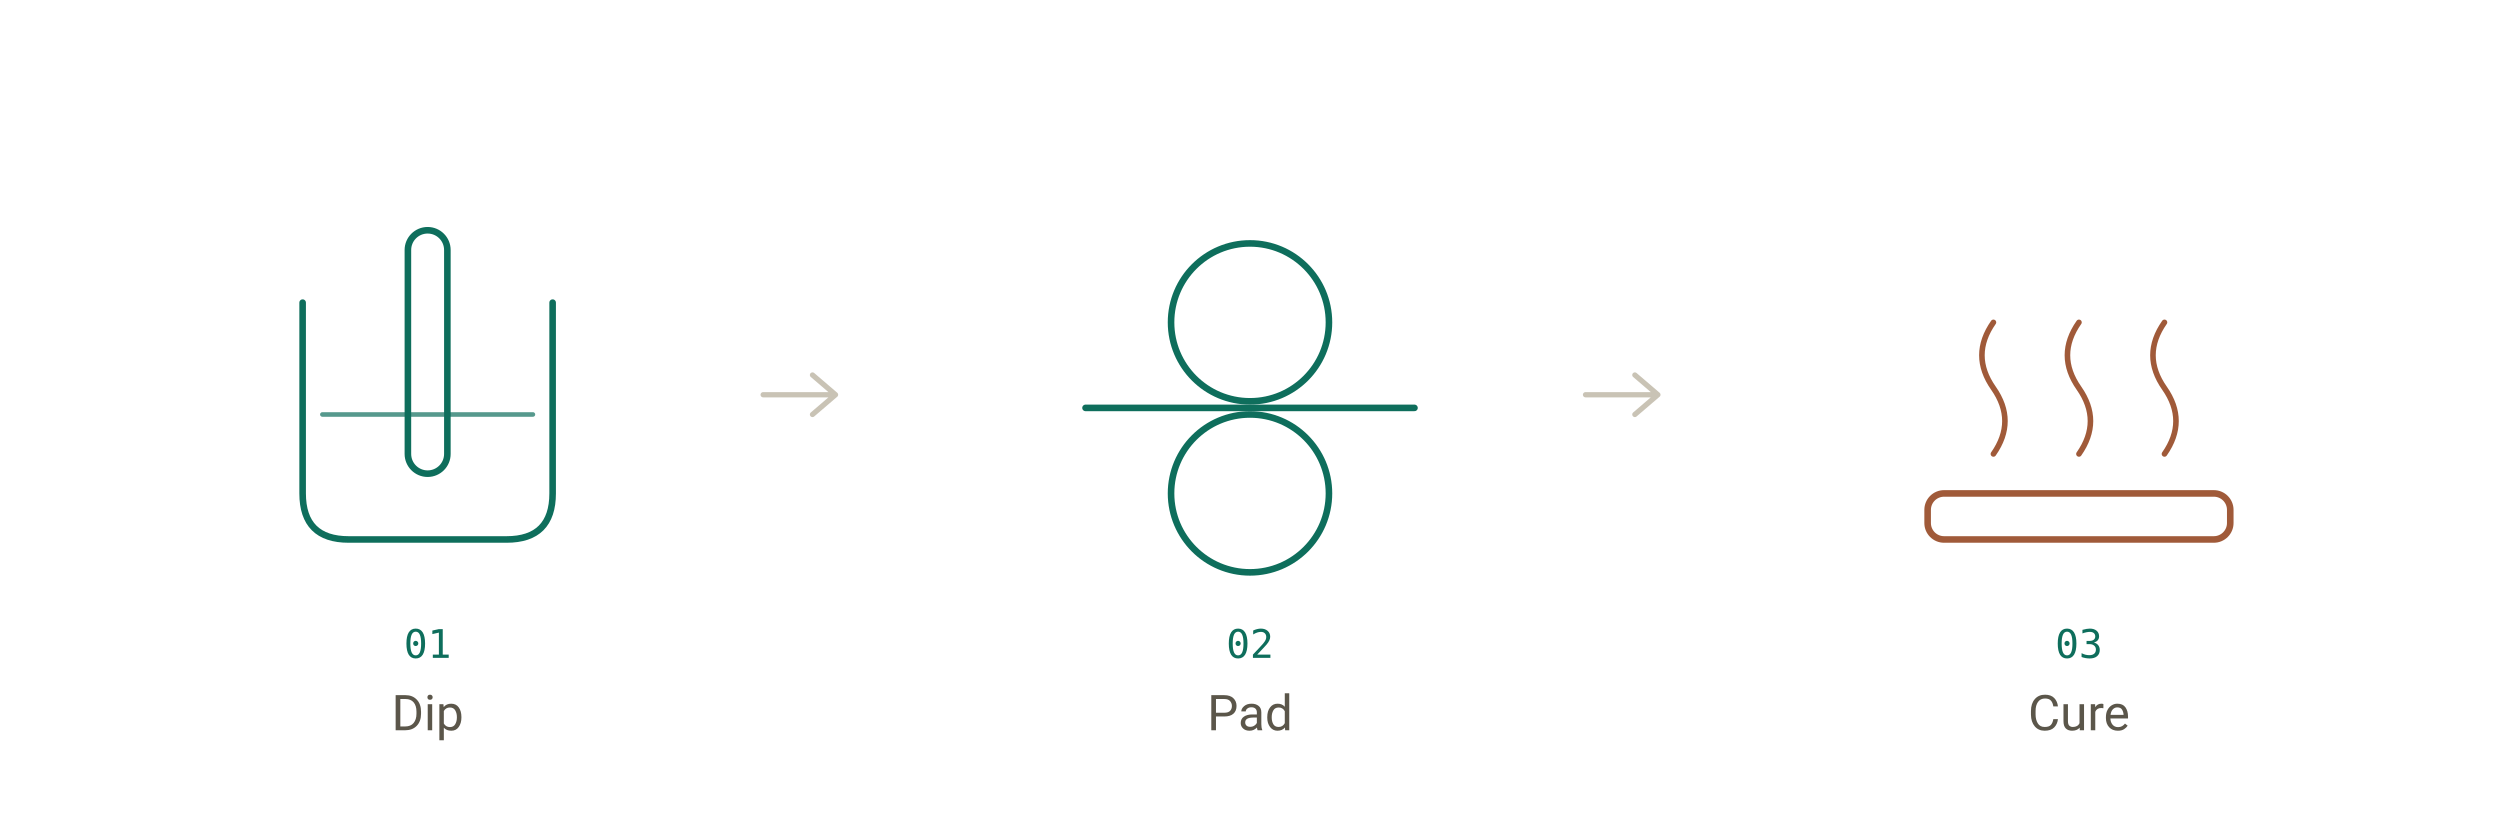
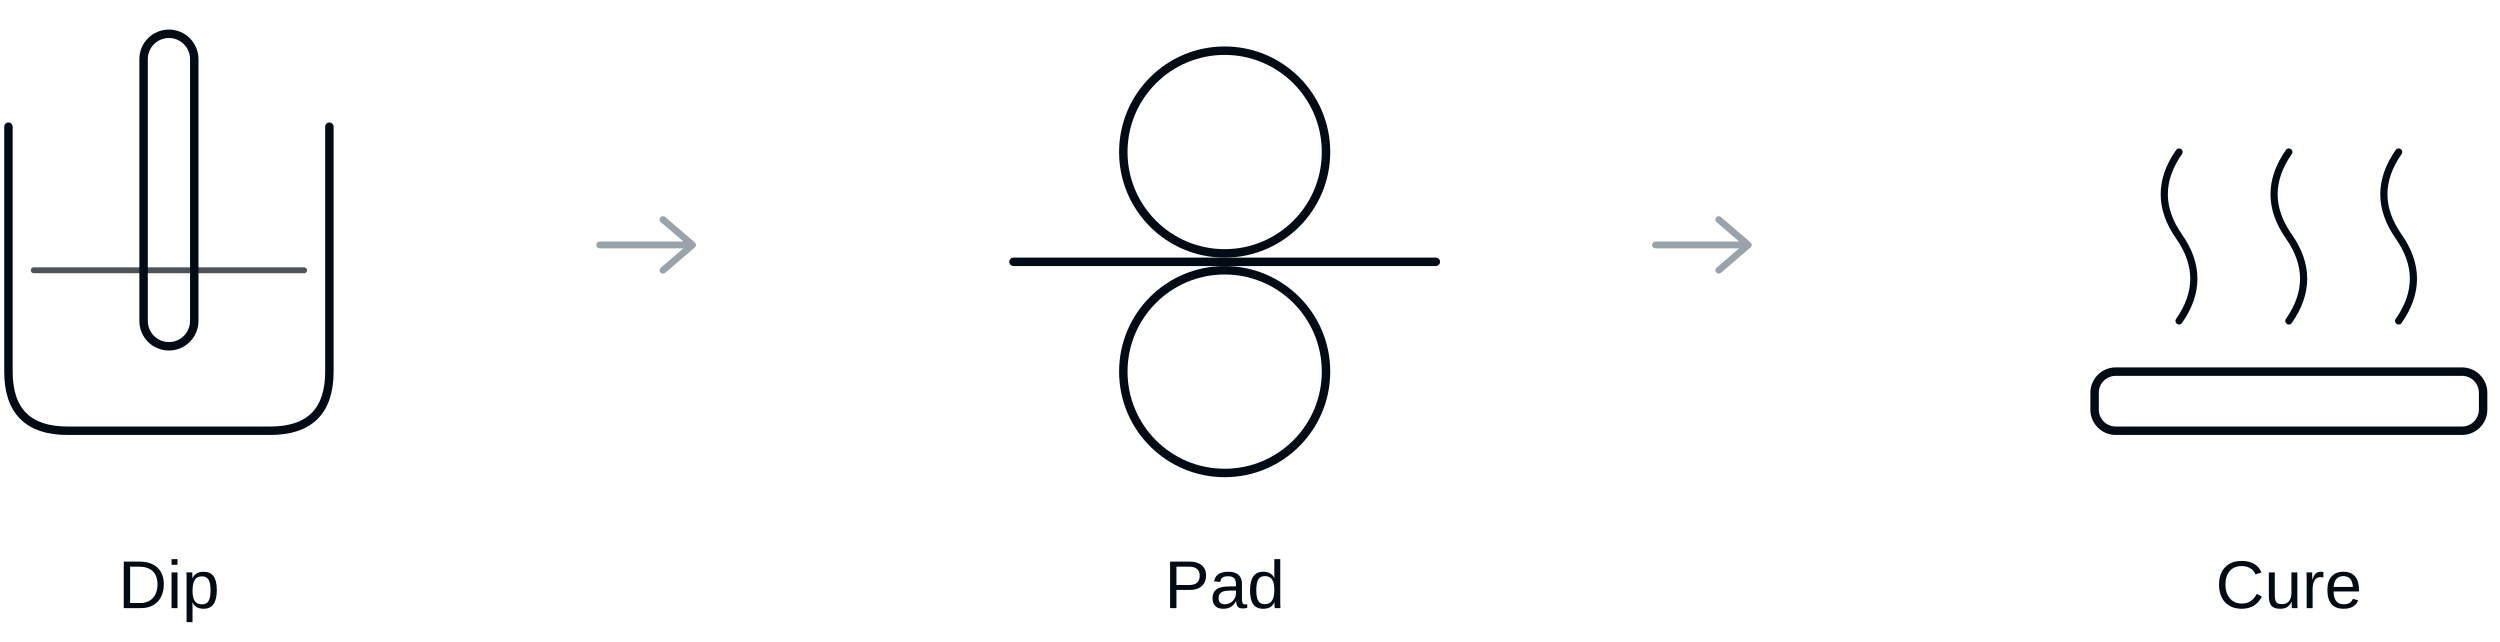
- <svg xmlns="http://www.w3.org/2000/svg" viewBox="0 0 760 250" role="img" aria-label="The coating is applied in three steps. One, dip: cotton is immersed in the waterborne dispersion. Two, pad: it passes through rollers that squeeze it to an even wet pickup. Three, cure: heat forms the network and bonds it to the fibre.">
-   <style>text{font-family:-apple-system,BlinkMacSystemFont,"Segoe UI",Roboto,sans-serif}.lbl{font-size:15px;fill:#5b564a}.tag{font-size:12.5px;fill:#5b564a;letter-spacing:.04em}.ang{font-size:16px;fill:#a05a39;font-weight:600}.num{font-size:12px;fill:#0e6e5c;font-family:ui-monospace,Menlo,monospace}</style>
-   <g stroke="#0e6e5c" stroke-width="2" fill="none" stroke-linecap="round" stroke-linejoin="round">
+ <svg xmlns="http://www.w3.org/2000/svg" viewBox="90 62 592 152" role="img" aria-label="The coating is applied in three steps. One, dip: cotton is immersed in the waterborne dispersion. Two, pad: it passes through rollers that squeeze it to an even wet pickup. Three, cure: heat forms the network and bonds it to the fibre.">
+   <style>text{font-family:"Helvetica Neue",Arial,sans-serif}.lbl{font-size:16px;fill:#010b13}</style>
+   <g stroke="#010b13" stroke-width="2" fill="none" stroke-linecap="round" stroke-linejoin="round">
    <path d="M 92 92 L 92 150 Q 92 164 106 164 L 154 164 Q 168 164 168 150 L 168 92" />
    <line x1="98" y1="126" x2="162" y2="126" stroke-width="1.4" opacity=".7" />
    <rect x="124" y="70" width="12" height="74" rx="6" />
  </g>
-   <text class="num" x="130" y="200" text-anchor="middle">01</text>
-   <text class="lbl" x="130" y="222" text-anchor="middle">Dip</text>
-   <path d="M 232 120 l 22 0 m -7 -6 l 7 6 l -7 6" fill="none" stroke="#c9c3b5" stroke-width="1.6" stroke-linecap="round" stroke-linejoin="round" />
-   <g stroke="#0e6e5c" stroke-width="2" fill="none" stroke-linecap="round">
+   <text class="lbl" x="130" y="206" text-anchor="middle">Dip</text>
+   <path d="M 232 120 l 22 0 m -7 -6 l 7 6 l -7 6" fill="none" stroke="#9aa3ab" stroke-width="1.6" stroke-linecap="round" stroke-linejoin="round" />
+   <g stroke="#010b13" stroke-width="2" fill="none" stroke-linecap="round">
    <circle cx="380" cy="98" r="24" />
    <circle cx="380" cy="150" r="24" />
    <line x1="330" y1="124" x2="430" y2="124" stroke-width="2" />
  </g>
-   <text class="num" x="380" y="200" text-anchor="middle">02</text>
-   <text class="lbl" x="380" y="222" text-anchor="middle">Pad</text>
-   <path d="M 482 120 l 22 0 m -7 -6 l 7 6 l -7 6" fill="none" stroke="#c9c3b5" stroke-width="1.6" stroke-linecap="round" stroke-linejoin="round" />
-   <g stroke="#a05a39" stroke-width="2" fill="none" stroke-linecap="round" stroke-linejoin="round">
+   <text class="lbl" x="380" y="206" text-anchor="middle">Pad</text>
+   <path d="M 482 120 l 22 0 m -7 -6 l 7 6 l -7 6" fill="none" stroke="#9aa3ab" stroke-width="1.6" stroke-linecap="round" stroke-linejoin="round" />
+   <g stroke="#010b13" stroke-width="2" fill="none" stroke-linecap="round" stroke-linejoin="round">
    <rect x="586" y="150" width="92" height="14" rx="5" />
    <path d="M 606 138 q 7 -10 0 -20 q -7 -10 0 -20" stroke-width="1.7" />
    <path d="M 632 138 q 7 -10 0 -20 q -7 -10 0 -20" stroke-width="1.7" />
    <path d="M 658 138 q 7 -10 0 -20 q -7 -10 0 -20" stroke-width="1.7" />
  </g>
-   <text class="num" x="632" y="200" text-anchor="middle">03</text>
-   <text class="lbl" x="632" y="222" text-anchor="middle">Cure</text>
+   <text class="lbl" x="632" y="206" text-anchor="middle">Cure</text>
</svg>
